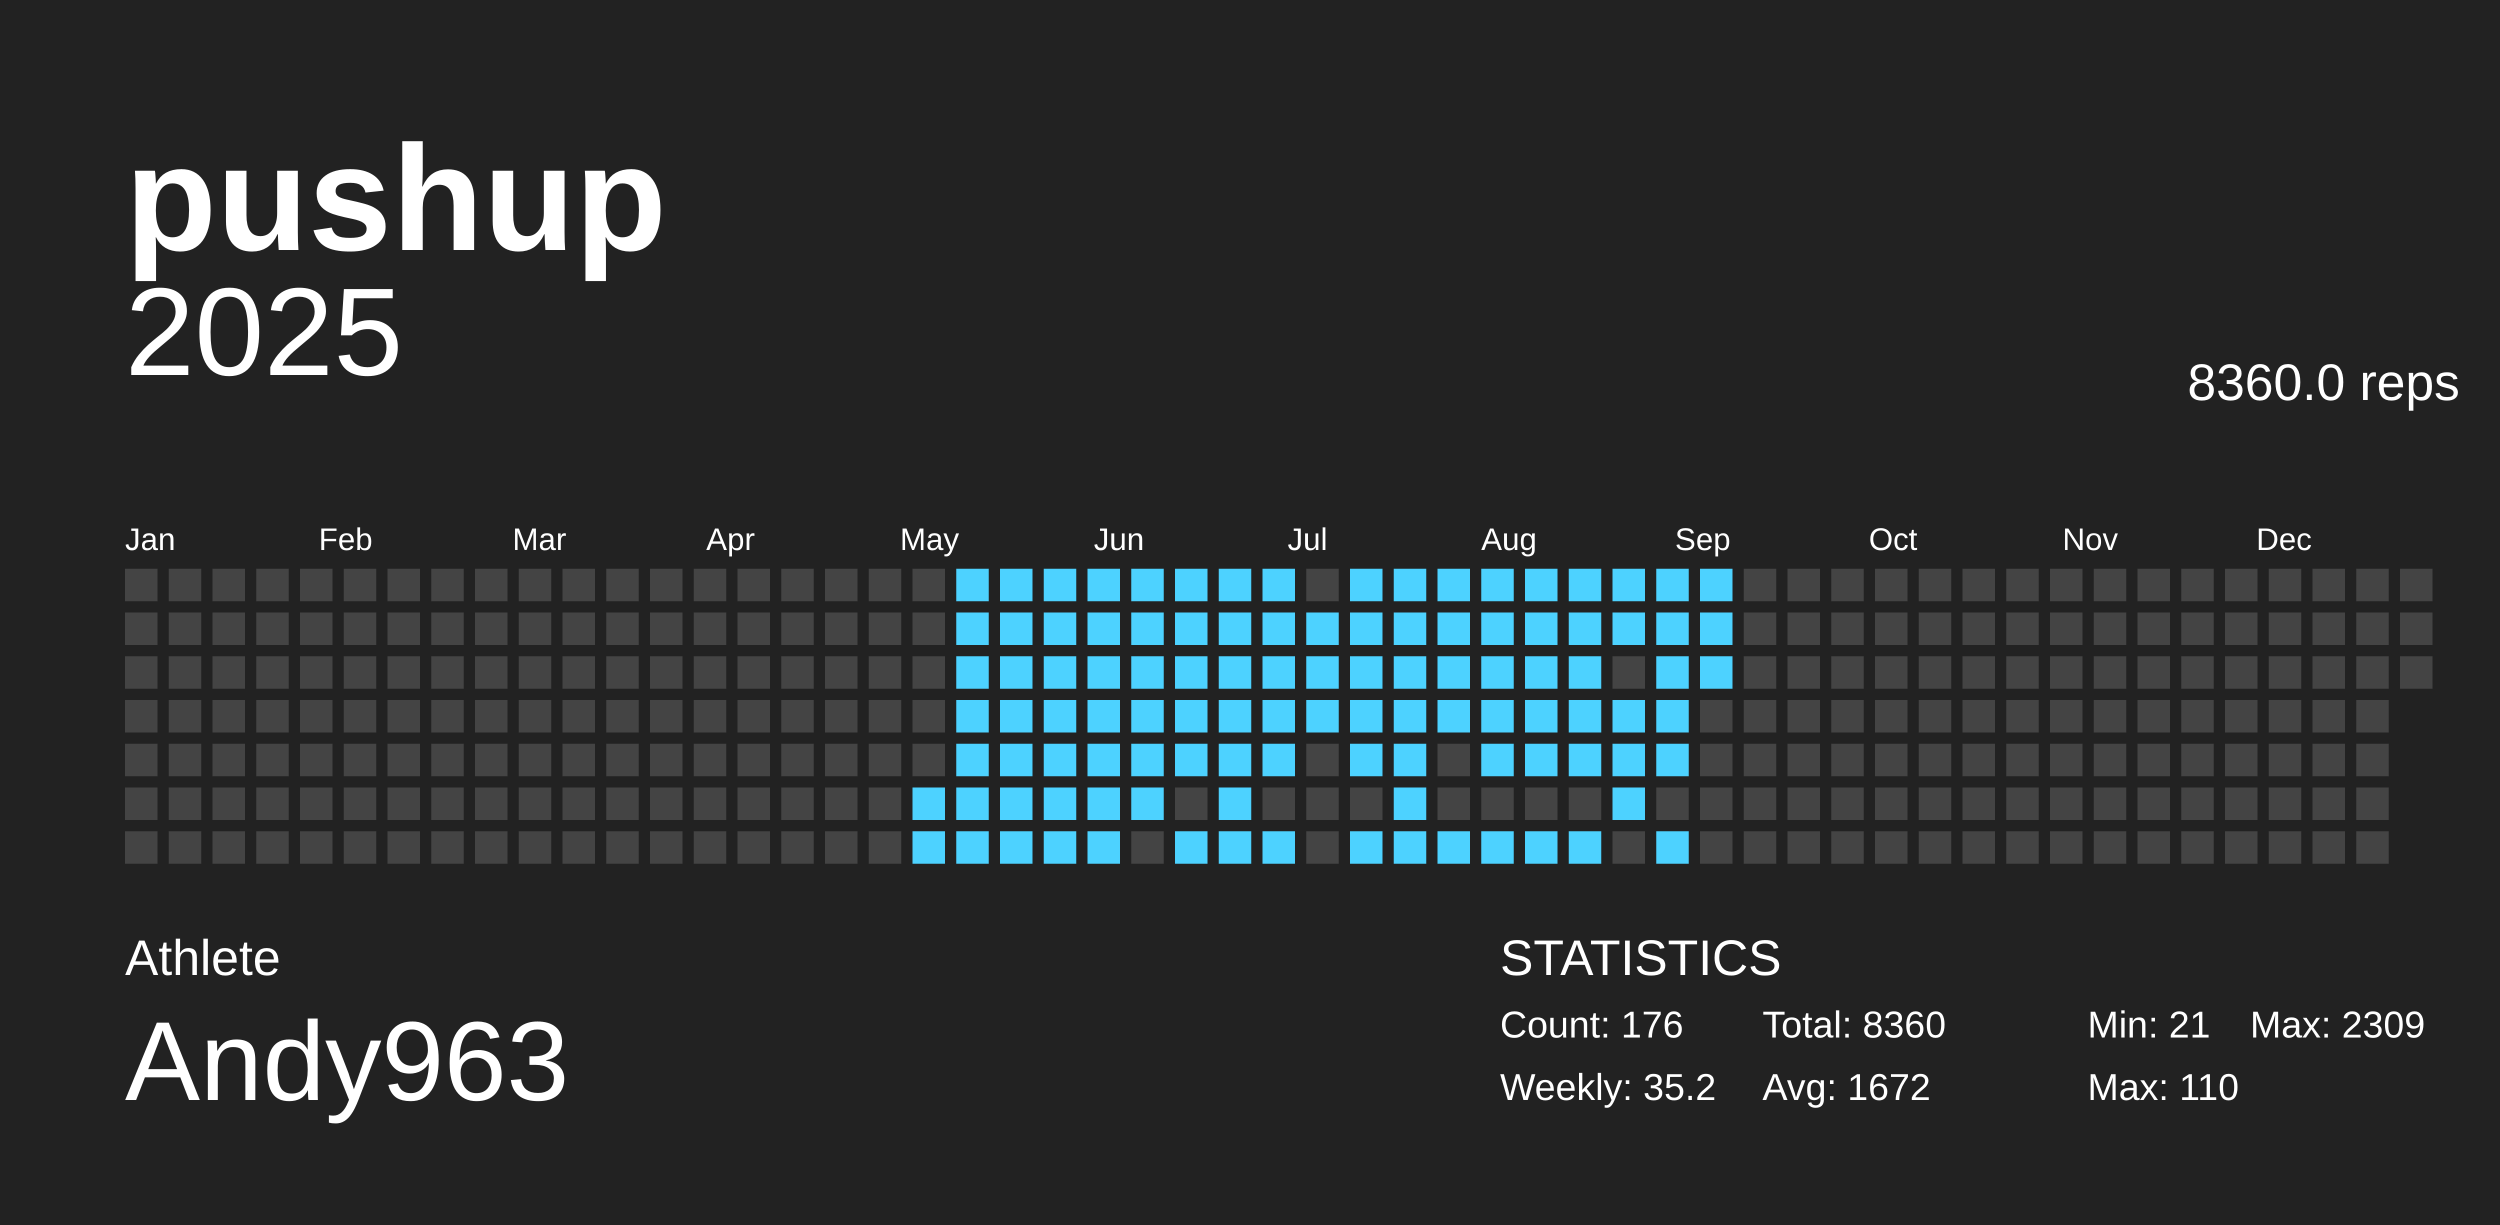
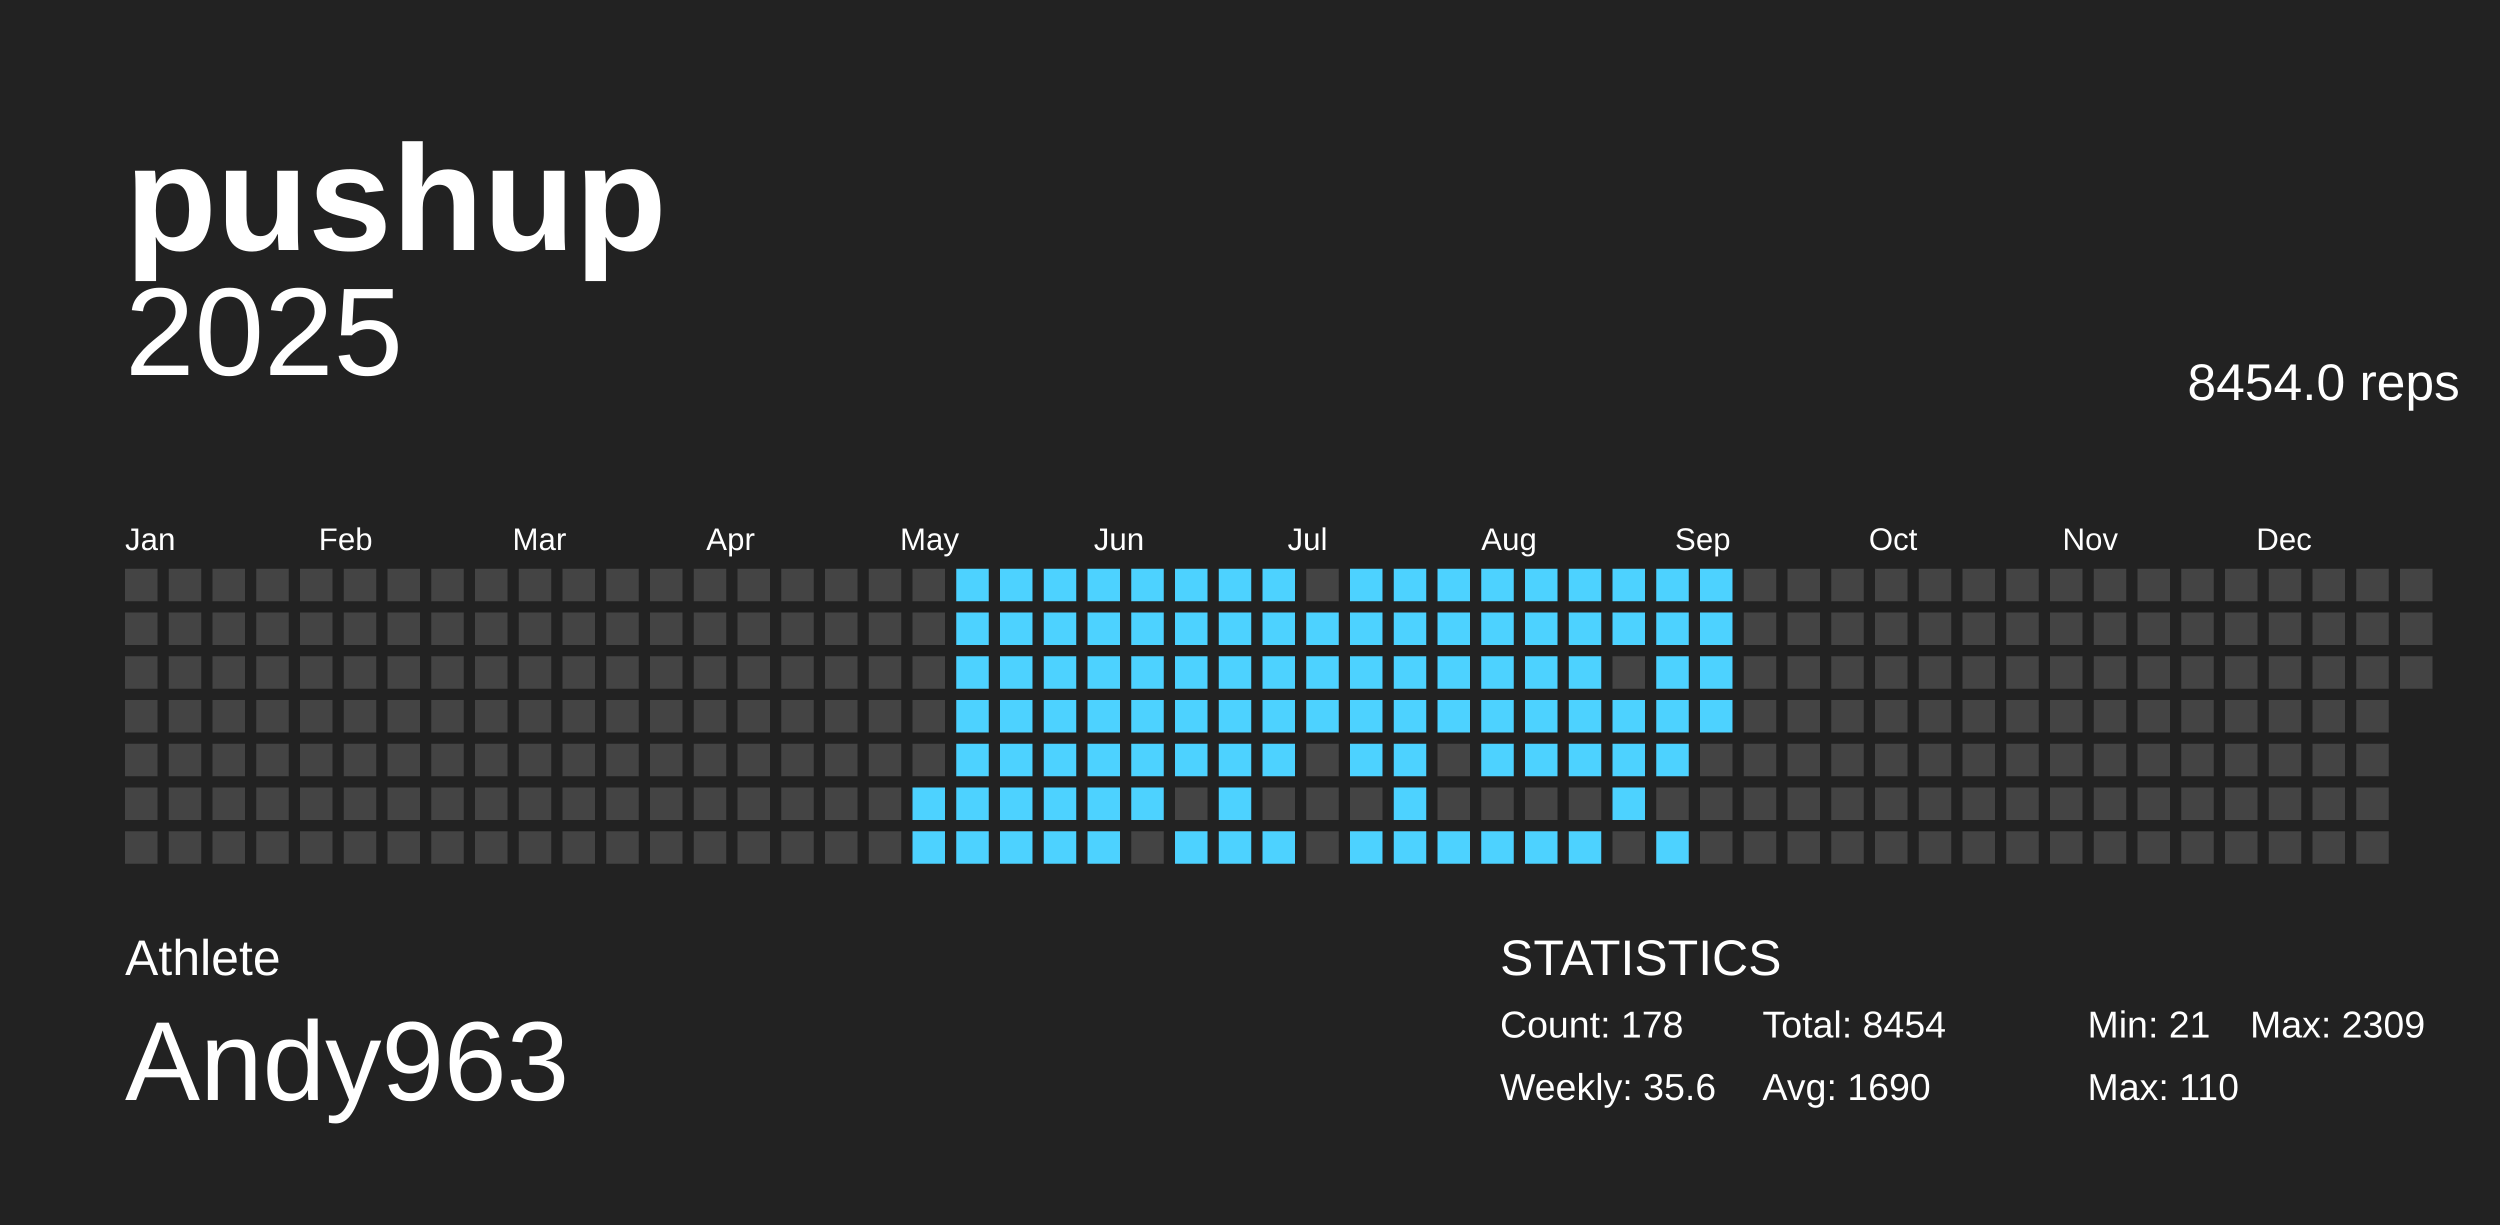
<svg xmlns="http://www.w3.org/2000/svg" baseProfile="full" height="98mm" version="1.1" viewBox="0,0,200,98" width="200mm">
  <defs />
  <g>
    <rect fill="#222222" height="98" width="200" x="0" y="0" />
    <g id="year2025">
      <text alignment-baseline="hanging" fill="#FFFFFF" style="font-size:10.0px; font-family:Arial;" x="10" y="30">2025</text>
-       <text alignment-baseline="hanging" fill="#FFFFFF" style="font-size:4.125px; font-family:Arial;" x="175" y="32">8360.0 reps</text>
+       <text alignment-baseline="hanging" fill="#FFFFFF" style="font-size:4.125px; font-family:Arial;" x="175" y="32">8454.0 reps</text>
      <text fill="#FFFFFF" style="font-size:2.5px; font-family:Arial" x="10.0" y="44">Jan</text>
      <text fill="#FFFFFF" style="font-size:2.5px; font-family:Arial" x="25.5" y="44">Feb</text>
      <text fill="#FFFFFF" style="font-size:2.5px; font-family:Arial" x="41.0" y="44">Mar</text>
      <text fill="#FFFFFF" style="font-size:2.5px; font-family:Arial" x="56.5" y="44">Apr</text>
      <text fill="#FFFFFF" style="font-size:2.5px; font-family:Arial" x="72.0" y="44">May</text>
      <text fill="#FFFFFF" style="font-size:2.5px; font-family:Arial" x="87.5" y="44">Jun</text>
      <text fill="#FFFFFF" style="font-size:2.5px; font-family:Arial" x="103.0" y="44">Jul</text>
      <text fill="#FFFFFF" style="font-size:2.5px; font-family:Arial" x="118.5" y="44">Aug</text>
      <text fill="#FFFFFF" style="font-size:2.5px; font-family:Arial" x="134.0" y="44">Sep</text>
      <text fill="#FFFFFF" style="font-size:2.5px; font-family:Arial" x="149.5" y="44">Oct</text>
      <text fill="#FFFFFF" style="font-size:2.5px; font-family:Arial" x="165.0" y="44">Nov</text>
      <text fill="#FFFFFF" style="font-size:2.5px; font-family:Arial" x="180.5" y="44">Dec</text>
      <rect fill="#444444" height="2.6" width="2.6" x="10.0" y="45.5" />
      <rect fill="#444444" height="2.6" width="2.6" x="10.0" y="49.0" />
      <rect fill="#444444" height="2.6" width="2.6" x="10.0" y="52.5" />
      <rect fill="#444444" height="2.6" width="2.6" x="10.0" y="56.0" />
      <rect fill="#444444" height="2.6" width="2.6" x="10.0" y="59.5" />
      <rect fill="#444444" height="2.6" width="2.6" x="10.0" y="63.0" />
      <rect fill="#444444" height="2.6" width="2.6" x="10.0" y="66.5" />
      <rect fill="#444444" height="2.6" width="2.6" x="13.5" y="45.5" />
      <rect fill="#444444" height="2.6" width="2.6" x="13.5" y="49.0" />
      <rect fill="#444444" height="2.6" width="2.6" x="13.5" y="52.5" />
      <rect fill="#444444" height="2.6" width="2.6" x="13.5" y="56.0" />
      <rect fill="#444444" height="2.6" width="2.6" x="13.5" y="59.5" />
      <rect fill="#444444" height="2.6" width="2.6" x="13.5" y="63.0" />
      <rect fill="#444444" height="2.6" width="2.6" x="13.5" y="66.5" />
      <rect fill="#444444" height="2.6" width="2.6" x="17.0" y="45.5" />
      <rect fill="#444444" height="2.6" width="2.6" x="17.0" y="49.0" />
      <rect fill="#444444" height="2.6" width="2.6" x="17.0" y="52.5" />
      <rect fill="#444444" height="2.6" width="2.6" x="17.0" y="56.0" />
      <rect fill="#444444" height="2.6" width="2.6" x="17.0" y="59.5" />
      <rect fill="#444444" height="2.6" width="2.6" x="17.0" y="63.0" />
      <rect fill="#444444" height="2.6" width="2.6" x="17.0" y="66.5" />
      <rect fill="#444444" height="2.6" width="2.6" x="20.5" y="45.5" />
      <rect fill="#444444" height="2.6" width="2.6" x="20.5" y="49.0" />
      <rect fill="#444444" height="2.6" width="2.6" x="20.5" y="52.5" />
      <rect fill="#444444" height="2.6" width="2.6" x="20.5" y="56.0" />
      <rect fill="#444444" height="2.6" width="2.6" x="20.5" y="59.5" />
      <rect fill="#444444" height="2.6" width="2.6" x="20.5" y="63.0" />
      <rect fill="#444444" height="2.6" width="2.6" x="20.5" y="66.5" />
      <rect fill="#444444" height="2.6" width="2.6" x="24.0" y="45.5" />
      <rect fill="#444444" height="2.6" width="2.6" x="24.0" y="49.0" />
      <rect fill="#444444" height="2.6" width="2.6" x="24.0" y="52.5" />
      <rect fill="#444444" height="2.6" width="2.6" x="24.0" y="56.0" />
      <rect fill="#444444" height="2.6" width="2.6" x="24.0" y="59.5" />
      <rect fill="#444444" height="2.6" width="2.6" x="24.0" y="63.0" />
      <rect fill="#444444" height="2.6" width="2.6" x="24.0" y="66.5" />
      <rect fill="#444444" height="2.6" width="2.6" x="27.5" y="45.5" />
      <rect fill="#444444" height="2.6" width="2.6" x="27.5" y="49.0" />
      <rect fill="#444444" height="2.6" width="2.6" x="27.5" y="52.5" />
      <rect fill="#444444" height="2.6" width="2.6" x="27.5" y="56.0" />
      <rect fill="#444444" height="2.6" width="2.6" x="27.5" y="59.5" />
      <rect fill="#444444" height="2.6" width="2.6" x="27.5" y="63.0" />
      <rect fill="#444444" height="2.6" width="2.6" x="27.5" y="66.5" />
      <rect fill="#444444" height="2.6" width="2.6" x="31.0" y="45.5" />
      <rect fill="#444444" height="2.6" width="2.6" x="31.0" y="49.0" />
      <rect fill="#444444" height="2.6" width="2.6" x="31.0" y="52.5" />
      <rect fill="#444444" height="2.6" width="2.6" x="31.0" y="56.0" />
      <rect fill="#444444" height="2.6" width="2.6" x="31.0" y="59.5" />
      <rect fill="#444444" height="2.6" width="2.6" x="31.0" y="63.0" />
      <rect fill="#444444" height="2.6" width="2.6" x="31.0" y="66.5" />
      <rect fill="#444444" height="2.6" width="2.6" x="34.5" y="45.5" />
      <rect fill="#444444" height="2.6" width="2.6" x="34.5" y="49.0" />
      <rect fill="#444444" height="2.6" width="2.6" x="34.5" y="52.5" />
      <rect fill="#444444" height="2.6" width="2.6" x="34.5" y="56.0" />
      <rect fill="#444444" height="2.6" width="2.6" x="34.5" y="59.5" />
      <rect fill="#444444" height="2.6" width="2.6" x="34.5" y="63.0" />
      <rect fill="#444444" height="2.6" width="2.6" x="34.5" y="66.5" />
      <rect fill="#444444" height="2.6" width="2.6" x="38.0" y="45.5" />
      <rect fill="#444444" height="2.6" width="2.6" x="38.0" y="49.0" />
      <rect fill="#444444" height="2.6" width="2.6" x="38.0" y="52.5" />
      <rect fill="#444444" height="2.6" width="2.6" x="38.0" y="56.0" />
      <rect fill="#444444" height="2.6" width="2.6" x="38.0" y="59.5" />
      <rect fill="#444444" height="2.6" width="2.6" x="38.0" y="63.0" />
      <rect fill="#444444" height="2.6" width="2.6" x="38.0" y="66.5" />
      <rect fill="#444444" height="2.6" width="2.6" x="41.5" y="45.5" />
      <rect fill="#444444" height="2.6" width="2.6" x="41.5" y="49.0" />
      <rect fill="#444444" height="2.6" width="2.6" x="41.5" y="52.5" />
      <rect fill="#444444" height="2.6" width="2.6" x="41.5" y="56.0" />
      <rect fill="#444444" height="2.6" width="2.6" x="41.5" y="59.5" />
      <rect fill="#444444" height="2.6" width="2.6" x="41.5" y="63.0" />
      <rect fill="#444444" height="2.6" width="2.6" x="41.5" y="66.5" />
      <rect fill="#444444" height="2.6" width="2.6" x="45.0" y="45.5" />
      <rect fill="#444444" height="2.6" width="2.6" x="45.0" y="49.0" />
      <rect fill="#444444" height="2.6" width="2.6" x="45.0" y="52.5" />
      <rect fill="#444444" height="2.6" width="2.6" x="45.0" y="56.0" />
      <rect fill="#444444" height="2.6" width="2.6" x="45.0" y="59.5" />
      <rect fill="#444444" height="2.6" width="2.6" x="45.0" y="63.0" />
      <rect fill="#444444" height="2.6" width="2.6" x="45.0" y="66.5" />
      <rect fill="#444444" height="2.6" width="2.6" x="48.5" y="45.5" />
      <rect fill="#444444" height="2.6" width="2.6" x="48.5" y="49.0" />
      <rect fill="#444444" height="2.6" width="2.6" x="48.5" y="52.5" />
      <rect fill="#444444" height="2.6" width="2.6" x="48.5" y="56.0" />
      <rect fill="#444444" height="2.6" width="2.6" x="48.5" y="59.5" />
      <rect fill="#444444" height="2.6" width="2.6" x="48.5" y="63.0" />
      <rect fill="#444444" height="2.6" width="2.6" x="48.5" y="66.5" />
      <rect fill="#444444" height="2.6" width="2.6" x="52.0" y="45.5" />
      <rect fill="#444444" height="2.6" width="2.6" x="52.0" y="49.0" />
      <rect fill="#444444" height="2.6" width="2.6" x="52.0" y="52.5" />
      <rect fill="#444444" height="2.6" width="2.6" x="52.0" y="56.0" />
      <rect fill="#444444" height="2.6" width="2.6" x="52.0" y="59.5" />
      <rect fill="#444444" height="2.6" width="2.6" x="52.0" y="63.0" />
      <rect fill="#444444" height="2.6" width="2.6" x="52.0" y="66.5" />
      <rect fill="#444444" height="2.6" width="2.6" x="55.5" y="45.5" />
      <rect fill="#444444" height="2.6" width="2.6" x="55.5" y="49.0" />
      <rect fill="#444444" height="2.6" width="2.6" x="55.5" y="52.5" />
      <rect fill="#444444" height="2.6" width="2.6" x="55.5" y="56.0" />
      <rect fill="#444444" height="2.6" width="2.6" x="55.5" y="59.5" />
      <rect fill="#444444" height="2.6" width="2.6" x="55.5" y="63.0" />
      <rect fill="#444444" height="2.6" width="2.6" x="55.5" y="66.5" />
      <rect fill="#444444" height="2.6" width="2.6" x="59.0" y="45.5" />
      <rect fill="#444444" height="2.6" width="2.6" x="59.0" y="49.0" />
      <rect fill="#444444" height="2.6" width="2.6" x="59.0" y="52.5" />
      <rect fill="#444444" height="2.6" width="2.6" x="59.0" y="56.0" />
      <rect fill="#444444" height="2.6" width="2.6" x="59.0" y="59.5" />
      <rect fill="#444444" height="2.6" width="2.6" x="59.0" y="63.0" />
      <rect fill="#444444" height="2.6" width="2.6" x="59.0" y="66.5" />
      <rect fill="#444444" height="2.6" width="2.6" x="62.5" y="45.5" />
      <rect fill="#444444" height="2.6" width="2.6" x="62.5" y="49.0" />
      <rect fill="#444444" height="2.6" width="2.6" x="62.5" y="52.5" />
      <rect fill="#444444" height="2.6" width="2.6" x="62.5" y="56.0" />
      <rect fill="#444444" height="2.6" width="2.6" x="62.5" y="59.5" />
      <rect fill="#444444" height="2.6" width="2.6" x="62.5" y="63.0" />
      <rect fill="#444444" height="2.6" width="2.6" x="62.5" y="66.5" />
      <rect fill="#444444" height="2.6" width="2.6" x="66.0" y="45.5" />
      <rect fill="#444444" height="2.6" width="2.6" x="66.0" y="49.0" />
      <rect fill="#444444" height="2.6" width="2.6" x="66.0" y="52.5" />
      <rect fill="#444444" height="2.6" width="2.6" x="66.0" y="56.0" />
      <rect fill="#444444" height="2.6" width="2.6" x="66.0" y="59.5" />
      <rect fill="#444444" height="2.6" width="2.6" x="66.0" y="63.0" />
      <rect fill="#444444" height="2.6" width="2.6" x="66.0" y="66.5" />
      <rect fill="#444444" height="2.6" width="2.6" x="69.5" y="45.5" />
      <rect fill="#444444" height="2.6" width="2.6" x="69.5" y="49.0" />
      <rect fill="#444444" height="2.6" width="2.6" x="69.5" y="52.5" />
      <rect fill="#444444" height="2.6" width="2.6" x="69.5" y="56.0" />
      <rect fill="#444444" height="2.6" width="2.6" x="69.5" y="59.5" />
      <rect fill="#444444" height="2.6" width="2.6" x="69.5" y="63.0" />
      <rect fill="#444444" height="2.6" width="2.6" x="69.5" y="66.5" />
      <rect fill="#444444" height="2.6" width="2.6" x="73.0" y="45.5" />
      <rect fill="#444444" height="2.6" width="2.6" x="73.0" y="49.0" />
      <rect fill="#444444" height="2.6" width="2.6" x="73.0" y="52.5" />
      <rect fill="#444444" height="2.6" width="2.6" x="73.0" y="56.0" />
      <rect fill="#444444" height="2.6" width="2.6" x="73.0" y="59.5" />
      <rect fill="#4dd2ff" height="2.6" width="2.6" x="73.0" y="63.0" />
      <rect fill="#4dd2ff" height="2.6" width="2.6" x="73.0" y="66.5" />
      <rect fill="#4dd2ff" height="2.6" width="2.6" x="76.5" y="45.5" />
      <rect fill="#4dd2ff" height="2.6" width="2.6" x="76.5" y="49.0" />
      <rect fill="#4dd2ff" height="2.6" width="2.6" x="76.5" y="52.5" />
      <rect fill="#4dd2ff" height="2.6" width="2.6" x="76.5" y="56.0" />
      <rect fill="#4dd2ff" height="2.6" width="2.6" x="76.5" y="59.5" />
      <rect fill="#4dd2ff" height="2.6" width="2.6" x="76.5" y="63.0" />
      <rect fill="#4dd2ff" height="2.6" width="2.6" x="76.5" y="66.5" />
      <rect fill="#4dd2ff" height="2.6" width="2.6" x="80.0" y="45.5" />
      <rect fill="#4dd2ff" height="2.6" width="2.6" x="80.0" y="49.0" />
      <rect fill="#4dd2ff" height="2.6" width="2.6" x="80.0" y="52.5" />
      <rect fill="#4dd2ff" height="2.6" width="2.6" x="80.0" y="56.0" />
      <rect fill="#4dd2ff" height="2.6" width="2.6" x="80.0" y="59.5" />
      <rect fill="#4dd2ff" height="2.6" width="2.6" x="80.0" y="63.0" />
      <rect fill="#4dd2ff" height="2.6" width="2.6" x="80.0" y="66.5" />
      <rect fill="#4dd2ff" height="2.6" width="2.6" x="83.5" y="45.5" />
      <rect fill="#4dd2ff" height="2.6" width="2.6" x="83.5" y="49.0" />
      <rect fill="#4dd2ff" height="2.6" width="2.6" x="83.5" y="52.5" />
      <rect fill="#4dd2ff" height="2.6" width="2.6" x="83.5" y="56.0" />
      <rect fill="#4dd2ff" height="2.6" width="2.6" x="83.5" y="59.5" />
      <rect fill="#4dd2ff" height="2.6" width="2.6" x="83.5" y="63.0" />
      <rect fill="#4dd2ff" height="2.6" width="2.6" x="83.5" y="66.5" />
      <rect fill="#4dd2ff" height="2.6" width="2.6" x="87.0" y="45.5" />
      <rect fill="#4dd2ff" height="2.6" width="2.6" x="87.0" y="49.0" />
      <rect fill="#4dd2ff" height="2.6" width="2.6" x="87.0" y="52.5" />
      <rect fill="#4dd2ff" height="2.6" width="2.6" x="87.0" y="56.0" />
      <rect fill="#4dd2ff" height="2.6" width="2.6" x="87.0" y="59.5" />
      <rect fill="#4dd2ff" height="2.6" width="2.6" x="87.0" y="63.0" />
      <rect fill="#4dd2ff" height="2.6" width="2.6" x="87.0" y="66.5" />
      <rect fill="#4dd2ff" height="2.6" width="2.6" x="90.5" y="45.5" />
      <rect fill="#4dd2ff" height="2.6" width="2.6" x="90.5" y="49.0" />
      <rect fill="#4dd2ff" height="2.6" width="2.6" x="90.5" y="52.5" />
      <rect fill="#4dd2ff" height="2.6" width="2.6" x="90.5" y="56.0" />
      <rect fill="#4dd2ff" height="2.6" width="2.6" x="90.5" y="59.5" />
      <rect fill="#4dd2ff" height="2.6" width="2.6" x="90.5" y="63.0" />
      <rect fill="#444444" height="2.6" width="2.6" x="90.5" y="66.5" />
      <rect fill="#4dd2ff" height="2.6" width="2.6" x="94.0" y="45.5" />
      <rect fill="#4dd2ff" height="2.6" width="2.6" x="94.0" y="49.0" />
      <rect fill="#4dd2ff" height="2.6" width="2.6" x="94.0" y="52.5" />
      <rect fill="#4dd2ff" height="2.6" width="2.6" x="94.0" y="56.0" />
      <rect fill="#4dd2ff" height="2.6" width="2.6" x="94.0" y="59.5" />
      <rect fill="#444444" height="2.6" width="2.6" x="94.0" y="63.0" />
      <rect fill="#4dd2ff" height="2.6" width="2.6" x="94.0" y="66.5" />
      <rect fill="#4dd2ff" height="2.6" width="2.6" x="97.5" y="45.5" />
      <rect fill="#4dd2ff" height="2.6" width="2.6" x="97.5" y="49.0" />
      <rect fill="#4dd2ff" height="2.6" width="2.6" x="97.5" y="52.5" />
      <rect fill="#4dd2ff" height="2.6" width="2.6" x="97.5" y="56.0" />
      <rect fill="#4dd2ff" height="2.6" width="2.6" x="97.5" y="59.5" />
      <rect fill="#4dd2ff" height="2.6" width="2.6" x="97.5" y="63.0" />
      <rect fill="#4dd2ff" height="2.6" width="2.6" x="97.5" y="66.5" />
      <rect fill="#4dd2ff" height="2.6" width="2.6" x="101.0" y="45.5" />
      <rect fill="#4dd2ff" height="2.6" width="2.6" x="101.0" y="49.0" />
      <rect fill="#4dd2ff" height="2.6" width="2.6" x="101.0" y="52.5" />
      <rect fill="#4dd2ff" height="2.6" width="2.6" x="101.0" y="56.0" />
      <rect fill="#4dd2ff" height="2.6" width="2.6" x="101.0" y="59.5" />
      <rect fill="#444444" height="2.6" width="2.6" x="101.0" y="63.0" />
      <rect fill="#4dd2ff" height="2.6" width="2.6" x="101.0" y="66.5" />
      <rect fill="#444444" height="2.6" width="2.6" x="104.5" y="45.5" />
      <rect fill="#4dd2ff" height="2.6" width="2.6" x="104.5" y="49.0" />
      <rect fill="#4dd2ff" height="2.6" width="2.6" x="104.5" y="52.5" />
      <rect fill="#4dd2ff" height="2.6" width="2.6" x="104.5" y="56.0" />
      <rect fill="#444444" height="2.6" width="2.6" x="104.5" y="59.5" />
      <rect fill="#444444" height="2.6" width="2.6" x="104.5" y="63.0" />
      <rect fill="#444444" height="2.6" width="2.6" x="104.5" y="66.5" />
      <rect fill="#4dd2ff" height="2.6" width="2.6" x="108.0" y="45.5" />
      <rect fill="#4dd2ff" height="2.6" width="2.6" x="108.0" y="49.0" />
      <rect fill="#4dd2ff" height="2.6" width="2.6" x="108.0" y="52.5" />
      <rect fill="#4dd2ff" height="2.6" width="2.6" x="108.0" y="56.0" />
      <rect fill="#4dd2ff" height="2.6" width="2.6" x="108.0" y="59.5" />
      <rect fill="#444444" height="2.6" width="2.6" x="108.0" y="63.0" />
      <rect fill="#4dd2ff" height="2.6" width="2.6" x="108.0" y="66.5" />
      <rect fill="#4dd2ff" height="2.6" width="2.6" x="111.5" y="45.5" />
      <rect fill="#4dd2ff" height="2.6" width="2.6" x="111.5" y="49.0" />
      <rect fill="#4dd2ff" height="2.6" width="2.6" x="111.5" y="52.5" />
      <rect fill="#4dd2ff" height="2.6" width="2.6" x="111.5" y="56.0" />
      <rect fill="#4dd2ff" height="2.6" width="2.6" x="111.5" y="59.5" />
      <rect fill="#4dd2ff" height="2.6" width="2.6" x="111.5" y="63.0" />
      <rect fill="#4dd2ff" height="2.6" width="2.6" x="111.5" y="66.5" />
      <rect fill="#4dd2ff" height="2.6" width="2.6" x="115.0" y="45.5" />
      <rect fill="#4dd2ff" height="2.6" width="2.6" x="115.0" y="49.0" />
      <rect fill="#4dd2ff" height="2.6" width="2.6" x="115.0" y="52.5" />
      <rect fill="#4dd2ff" height="2.6" width="2.6" x="115.0" y="56.0" />
      <rect fill="#444444" height="2.6" width="2.6" x="115.0" y="59.5" />
      <rect fill="#444444" height="2.6" width="2.6" x="115.0" y="63.0" />
      <rect fill="#4dd2ff" height="2.6" width="2.6" x="115.0" y="66.5" />
      <rect fill="#4dd2ff" height="2.6" width="2.6" x="118.5" y="45.5" />
      <rect fill="#4dd2ff" height="2.6" width="2.6" x="118.5" y="49.0" />
      <rect fill="#4dd2ff" height="2.6" width="2.6" x="118.5" y="52.5" />
      <rect fill="#4dd2ff" height="2.6" width="2.6" x="118.5" y="56.0" />
      <rect fill="#4dd2ff" height="2.6" width="2.6" x="118.5" y="59.5" />
      <rect fill="#444444" height="2.6" width="2.6" x="118.5" y="63.0" />
      <rect fill="#4dd2ff" height="2.6" width="2.6" x="118.5" y="66.5" />
      <rect fill="#4dd2ff" height="2.6" width="2.6" x="122.0" y="45.5" />
      <rect fill="#4dd2ff" height="2.6" width="2.6" x="122.0" y="49.0" />
      <rect fill="#4dd2ff" height="2.6" width="2.6" x="122.0" y="52.5" />
      <rect fill="#4dd2ff" height="2.6" width="2.6" x="122.0" y="56.0" />
      <rect fill="#4dd2ff" height="2.6" width="2.6" x="122.0" y="59.5" />
      <rect fill="#444444" height="2.6" width="2.6" x="122.0" y="63.0" />
      <rect fill="#4dd2ff" height="2.6" width="2.6" x="122.0" y="66.5" />
      <rect fill="#4dd2ff" height="2.6" width="2.6" x="125.5" y="45.5" />
      <rect fill="#4dd2ff" height="2.6" width="2.6" x="125.5" y="49.0" />
      <rect fill="#4dd2ff" height="2.6" width="2.6" x="125.5" y="52.5" />
      <rect fill="#4dd2ff" height="2.6" width="2.6" x="125.5" y="56.0" />
      <rect fill="#4dd2ff" height="2.6" width="2.6" x="125.5" y="59.5" />
      <rect fill="#444444" height="2.6" width="2.6" x="125.5" y="63.0" />
      <rect fill="#4dd2ff" height="2.6" width="2.6" x="125.5" y="66.5" />
      <rect fill="#4dd2ff" height="2.6" width="2.6" x="129.0" y="45.5" />
      <rect fill="#4dd2ff" height="2.6" width="2.6" x="129.0" y="49.0" />
      <rect fill="#444444" height="2.6" width="2.6" x="129.0" y="52.5" />
      <rect fill="#4dd2ff" height="2.6" width="2.6" x="129.0" y="56.0" />
      <rect fill="#4dd2ff" height="2.6" width="2.6" x="129.0" y="59.5" />
      <rect fill="#4dd2ff" height="2.6" width="2.6" x="129.0" y="63.0" />
      <rect fill="#444444" height="2.6" width="2.6" x="129.0" y="66.5" />
      <rect fill="#4dd2ff" height="2.6" width="2.6" x="132.5" y="45.5" />
      <rect fill="#4dd2ff" height="2.6" width="2.6" x="132.5" y="49.0" />
      <rect fill="#4dd2ff" height="2.6" width="2.6" x="132.5" y="52.5" />
      <rect fill="#4dd2ff" height="2.6" width="2.6" x="132.5" y="56.0" />
      <rect fill="#4dd2ff" height="2.6" width="2.6" x="132.5" y="59.5" />
      <rect fill="#444444" height="2.6" width="2.6" x="132.5" y="63.0" />
      <rect fill="#4dd2ff" height="2.6" width="2.6" x="132.5" y="66.5" />
      <rect fill="#4dd2ff" height="2.6" width="2.6" x="136.0" y="45.5" />
      <rect fill="#4dd2ff" height="2.6" width="2.6" x="136.0" y="49.0" />
      <rect fill="#4dd2ff" height="2.6" width="2.6" x="136.0" y="52.5" />
-       <rect fill="#444444" height="2.6" width="2.6" x="136.0" y="56.0" />
+       <rect fill="#4dd2ff" height="2.6" width="2.6" x="136.0" y="56.0" />
      <rect fill="#444444" height="2.6" width="2.6" x="136.0" y="59.5" />
      <rect fill="#444444" height="2.6" width="2.6" x="136.0" y="63.0" />
      <rect fill="#444444" height="2.6" width="2.6" x="136.0" y="66.5" />
      <rect fill="#444444" height="2.6" width="2.6" x="139.5" y="45.5" />
      <rect fill="#444444" height="2.6" width="2.6" x="139.5" y="49.0" />
      <rect fill="#444444" height="2.6" width="2.6" x="139.5" y="52.5" />
      <rect fill="#444444" height="2.6" width="2.6" x="139.5" y="56.0" />
      <rect fill="#444444" height="2.6" width="2.6" x="139.5" y="59.5" />
      <rect fill="#444444" height="2.6" width="2.6" x="139.5" y="63.0" />
      <rect fill="#444444" height="2.6" width="2.6" x="139.5" y="66.5" />
      <rect fill="#444444" height="2.6" width="2.6" x="143.0" y="45.5" />
      <rect fill="#444444" height="2.6" width="2.6" x="143.0" y="49.0" />
      <rect fill="#444444" height="2.6" width="2.6" x="143.0" y="52.5" />
      <rect fill="#444444" height="2.6" width="2.6" x="143.0" y="56.0" />
      <rect fill="#444444" height="2.6" width="2.6" x="143.0" y="59.5" />
      <rect fill="#444444" height="2.6" width="2.6" x="143.0" y="63.0" />
      <rect fill="#444444" height="2.6" width="2.6" x="143.0" y="66.5" />
      <rect fill="#444444" height="2.6" width="2.6" x="146.5" y="45.5" />
      <rect fill="#444444" height="2.6" width="2.6" x="146.5" y="49.0" />
      <rect fill="#444444" height="2.6" width="2.6" x="146.5" y="52.5" />
      <rect fill="#444444" height="2.6" width="2.6" x="146.5" y="56.0" />
      <rect fill="#444444" height="2.6" width="2.6" x="146.5" y="59.5" />
      <rect fill="#444444" height="2.6" width="2.6" x="146.5" y="63.0" />
      <rect fill="#444444" height="2.6" width="2.6" x="146.5" y="66.5" />
      <rect fill="#444444" height="2.6" width="2.6" x="150.0" y="45.5" />
      <rect fill="#444444" height="2.6" width="2.6" x="150.0" y="49.0" />
      <rect fill="#444444" height="2.6" width="2.6" x="150.0" y="52.5" />
      <rect fill="#444444" height="2.6" width="2.6" x="150.0" y="56.0" />
      <rect fill="#444444" height="2.6" width="2.6" x="150.0" y="59.5" />
      <rect fill="#444444" height="2.6" width="2.6" x="150.0" y="63.0" />
      <rect fill="#444444" height="2.6" width="2.6" x="150.0" y="66.5" />
      <rect fill="#444444" height="2.6" width="2.6" x="153.5" y="45.5" />
      <rect fill="#444444" height="2.6" width="2.6" x="153.5" y="49.0" />
      <rect fill="#444444" height="2.6" width="2.6" x="153.5" y="52.5" />
      <rect fill="#444444" height="2.6" width="2.6" x="153.5" y="56.0" />
      <rect fill="#444444" height="2.6" width="2.6" x="153.5" y="59.5" />
      <rect fill="#444444" height="2.6" width="2.6" x="153.5" y="63.0" />
      <rect fill="#444444" height="2.6" width="2.6" x="153.5" y="66.5" />
      <rect fill="#444444" height="2.6" width="2.6" x="157.0" y="45.5" />
      <rect fill="#444444" height="2.6" width="2.6" x="157.0" y="49.0" />
      <rect fill="#444444" height="2.6" width="2.6" x="157.0" y="52.5" />
      <rect fill="#444444" height="2.6" width="2.6" x="157.0" y="56.0" />
      <rect fill="#444444" height="2.6" width="2.6" x="157.0" y="59.5" />
      <rect fill="#444444" height="2.6" width="2.6" x="157.0" y="63.0" />
      <rect fill="#444444" height="2.6" width="2.6" x="157.0" y="66.5" />
      <rect fill="#444444" height="2.6" width="2.6" x="160.5" y="45.5" />
      <rect fill="#444444" height="2.6" width="2.6" x="160.5" y="49.0" />
      <rect fill="#444444" height="2.6" width="2.6" x="160.5" y="52.5" />
      <rect fill="#444444" height="2.6" width="2.6" x="160.5" y="56.0" />
      <rect fill="#444444" height="2.6" width="2.6" x="160.5" y="59.5" />
      <rect fill="#444444" height="2.6" width="2.6" x="160.5" y="63.0" />
      <rect fill="#444444" height="2.6" width="2.6" x="160.5" y="66.5" />
      <rect fill="#444444" height="2.6" width="2.6" x="164.0" y="45.5" />
      <rect fill="#444444" height="2.6" width="2.6" x="164.0" y="49.0" />
      <rect fill="#444444" height="2.6" width="2.6" x="164.0" y="52.5" />
      <rect fill="#444444" height="2.6" width="2.6" x="164.0" y="56.0" />
      <rect fill="#444444" height="2.6" width="2.6" x="164.0" y="59.5" />
      <rect fill="#444444" height="2.6" width="2.6" x="164.0" y="63.0" />
      <rect fill="#444444" height="2.6" width="2.6" x="164.0" y="66.5" />
      <rect fill="#444444" height="2.6" width="2.6" x="167.5" y="45.5" />
      <rect fill="#444444" height="2.6" width="2.6" x="167.5" y="49.0" />
      <rect fill="#444444" height="2.6" width="2.6" x="167.5" y="52.5" />
      <rect fill="#444444" height="2.6" width="2.6" x="167.5" y="56.0" />
      <rect fill="#444444" height="2.6" width="2.6" x="167.5" y="59.5" />
      <rect fill="#444444" height="2.6" width="2.6" x="167.5" y="63.0" />
      <rect fill="#444444" height="2.6" width="2.6" x="167.5" y="66.5" />
      <rect fill="#444444" height="2.6" width="2.6" x="171.0" y="45.5" />
      <rect fill="#444444" height="2.6" width="2.6" x="171.0" y="49.0" />
      <rect fill="#444444" height="2.6" width="2.6" x="171.0" y="52.5" />
      <rect fill="#444444" height="2.6" width="2.6" x="171.0" y="56.0" />
      <rect fill="#444444" height="2.6" width="2.6" x="171.0" y="59.5" />
      <rect fill="#444444" height="2.6" width="2.6" x="171.0" y="63.0" />
      <rect fill="#444444" height="2.6" width="2.6" x="171.0" y="66.5" />
      <rect fill="#444444" height="2.6" width="2.6" x="174.5" y="45.5" />
      <rect fill="#444444" height="2.6" width="2.6" x="174.5" y="49.0" />
      <rect fill="#444444" height="2.6" width="2.6" x="174.5" y="52.5" />
      <rect fill="#444444" height="2.6" width="2.6" x="174.5" y="56.0" />
      <rect fill="#444444" height="2.6" width="2.6" x="174.5" y="59.5" />
      <rect fill="#444444" height="2.6" width="2.6" x="174.5" y="63.0" />
      <rect fill="#444444" height="2.6" width="2.6" x="174.5" y="66.5" />
      <rect fill="#444444" height="2.6" width="2.6" x="178.0" y="45.5" />
      <rect fill="#444444" height="2.6" width="2.6" x="178.0" y="49.0" />
      <rect fill="#444444" height="2.6" width="2.6" x="178.0" y="52.5" />
      <rect fill="#444444" height="2.6" width="2.6" x="178.0" y="56.0" />
      <rect fill="#444444" height="2.6" width="2.6" x="178.0" y="59.5" />
      <rect fill="#444444" height="2.6" width="2.6" x="178.0" y="63.0" />
      <rect fill="#444444" height="2.6" width="2.6" x="178.0" y="66.5" />
      <rect fill="#444444" height="2.6" width="2.6" x="181.5" y="45.5" />
      <rect fill="#444444" height="2.6" width="2.6" x="181.5" y="49.0" />
      <rect fill="#444444" height="2.6" width="2.6" x="181.5" y="52.5" />
      <rect fill="#444444" height="2.6" width="2.6" x="181.5" y="56.0" />
      <rect fill="#444444" height="2.6" width="2.6" x="181.5" y="59.5" />
      <rect fill="#444444" height="2.6" width="2.6" x="181.5" y="63.0" />
      <rect fill="#444444" height="2.6" width="2.6" x="181.5" y="66.5" />
      <rect fill="#444444" height="2.6" width="2.6" x="185.0" y="45.5" />
      <rect fill="#444444" height="2.6" width="2.6" x="185.0" y="49.0" />
      <rect fill="#444444" height="2.6" width="2.6" x="185.0" y="52.5" />
      <rect fill="#444444" height="2.6" width="2.6" x="185.0" y="56.0" />
      <rect fill="#444444" height="2.6" width="2.6" x="185.0" y="59.5" />
      <rect fill="#444444" height="2.6" width="2.6" x="185.0" y="63.0" />
      <rect fill="#444444" height="2.6" width="2.6" x="185.0" y="66.5" />
      <rect fill="#444444" height="2.6" width="2.6" x="188.5" y="45.5" />
      <rect fill="#444444" height="2.6" width="2.6" x="188.5" y="49.0" />
      <rect fill="#444444" height="2.6" width="2.6" x="188.5" y="52.5" />
      <rect fill="#444444" height="2.6" width="2.6" x="188.5" y="56.0" />
      <rect fill="#444444" height="2.6" width="2.6" x="188.5" y="59.5" />
      <rect fill="#444444" height="2.6" width="2.6" x="188.5" y="63.0" />
      <rect fill="#444444" height="2.6" width="2.6" x="188.5" y="66.5" />
      <rect fill="#444444" height="2.6" width="2.6" x="192.0" y="45.5" />
      <rect fill="#444444" height="2.6" width="2.6" x="192.0" y="49.0" />
      <rect fill="#444444" height="2.6" width="2.6" x="192.0" y="52.5" />
    </g>
  </g>
  <text fill="#FFFFFF" style="font-size:12px; font-family:Arial; font-weight:bold;" x="10" y="20">pushup</text>
  <text fill="#FFFFFF" style="font-size:4px; font-family:Arial" x="10" y="78">Athlete</text>
  <text fill="#FFFFFF" style="font-size:9px; font-family:Arial" x="10" y="88">Andy963</text>
  <text fill="#FFFFFF" style="font-size:4px; font-family:Arial" x="120" y="78">STATISTICS</text>
-   <text fill="#FFFFFF" style="font-size:3px; font-family:Arial" x="120" y="83">Count: 176</text>
-   <text fill="#FFFFFF" style="font-size:3px; font-family:Arial" x="120" y="88">Weekly: 35.2</text>
-   <text fill="#FFFFFF" style="font-size:3px; font-family:Arial" x="141" y="83">Total: 8360</text>
-   <text fill="#FFFFFF" style="font-size:3px; font-family:Arial" x="141" y="88">Avg: 1672</text>
+   <text fill="#FFFFFF" style="font-size:3px; font-family:Arial" x="120" y="83">Count: 178</text>
+   <text fill="#FFFFFF" style="font-size:3px; font-family:Arial" x="120" y="88">Weekly: 35.6</text>
+   <text fill="#FFFFFF" style="font-size:3px; font-family:Arial" x="141" y="83">Total: 8454</text>
+   <text fill="#FFFFFF" style="font-size:3px; font-family:Arial" x="141" y="88">Avg: 1690</text>
  <text fill="#FFFFFF" style="font-size:3px; font-family:Arial" x="167" y="83">Min: 21</text>
  <text fill="#FFFFFF" style="font-size:3px; font-family:Arial" x="167" y="88">Max: 110</text>
  <text fill="#FFFFFF" style="font-size:3px; font-family:Arial" x="180" y="83">Max: 2309</text>
</svg>
